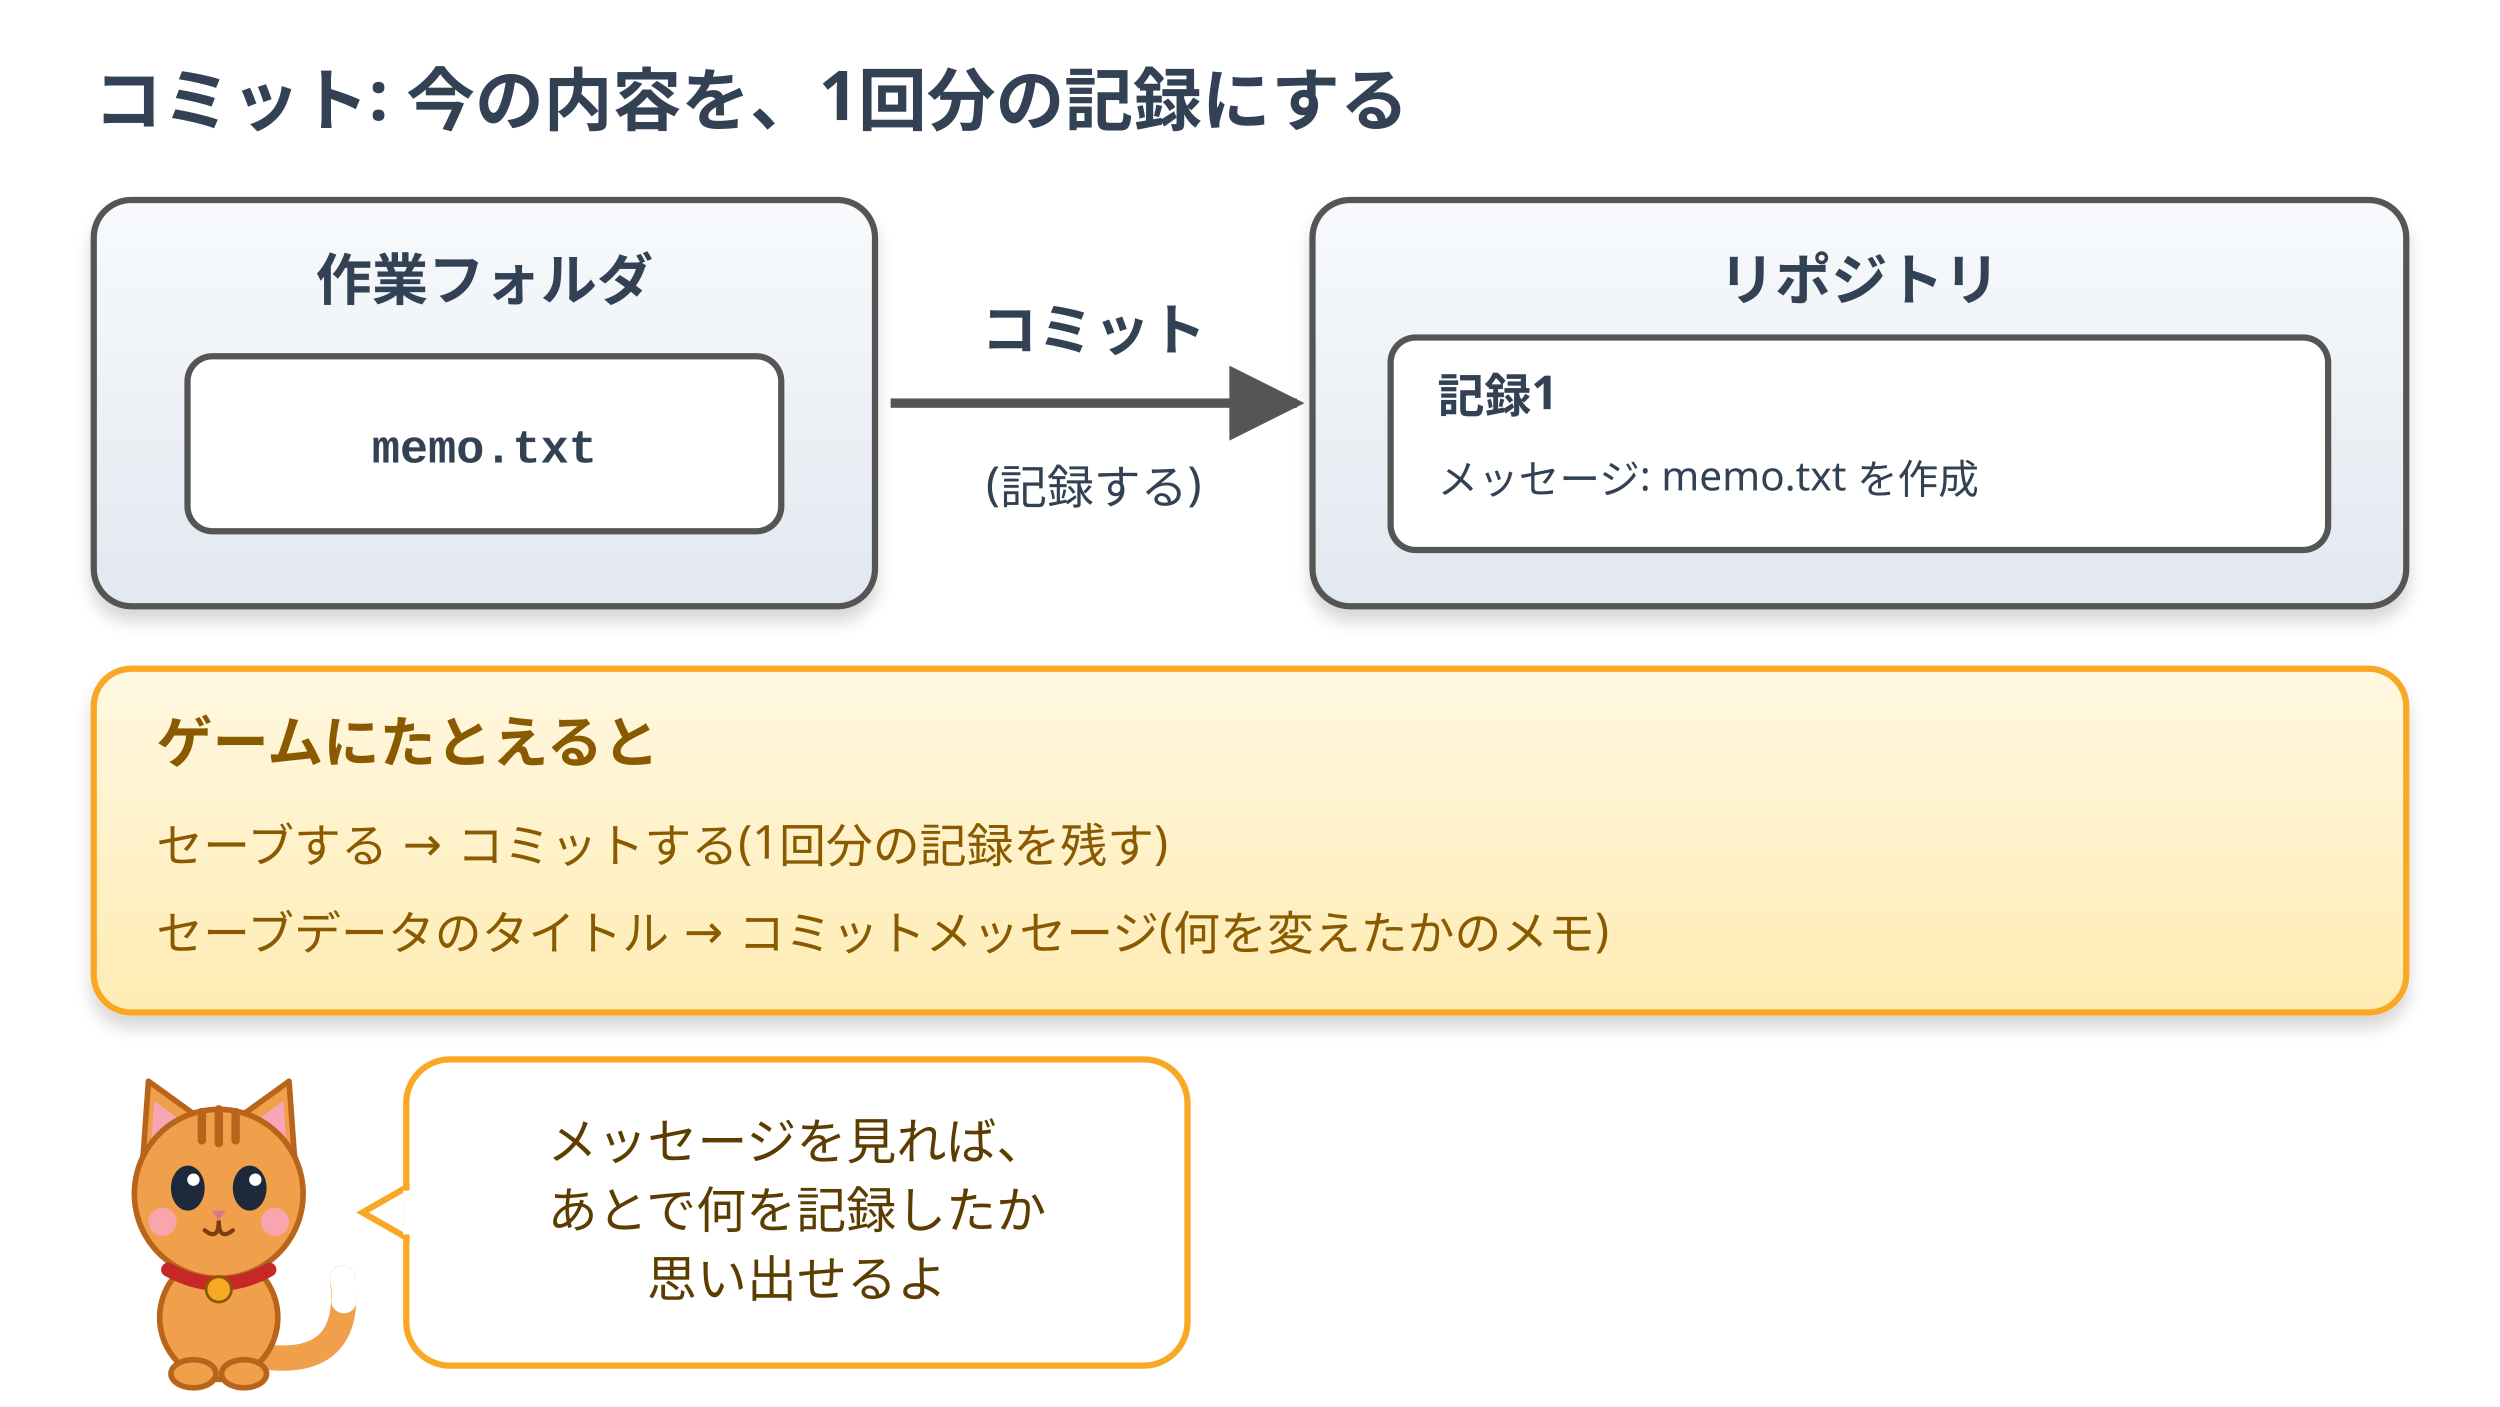
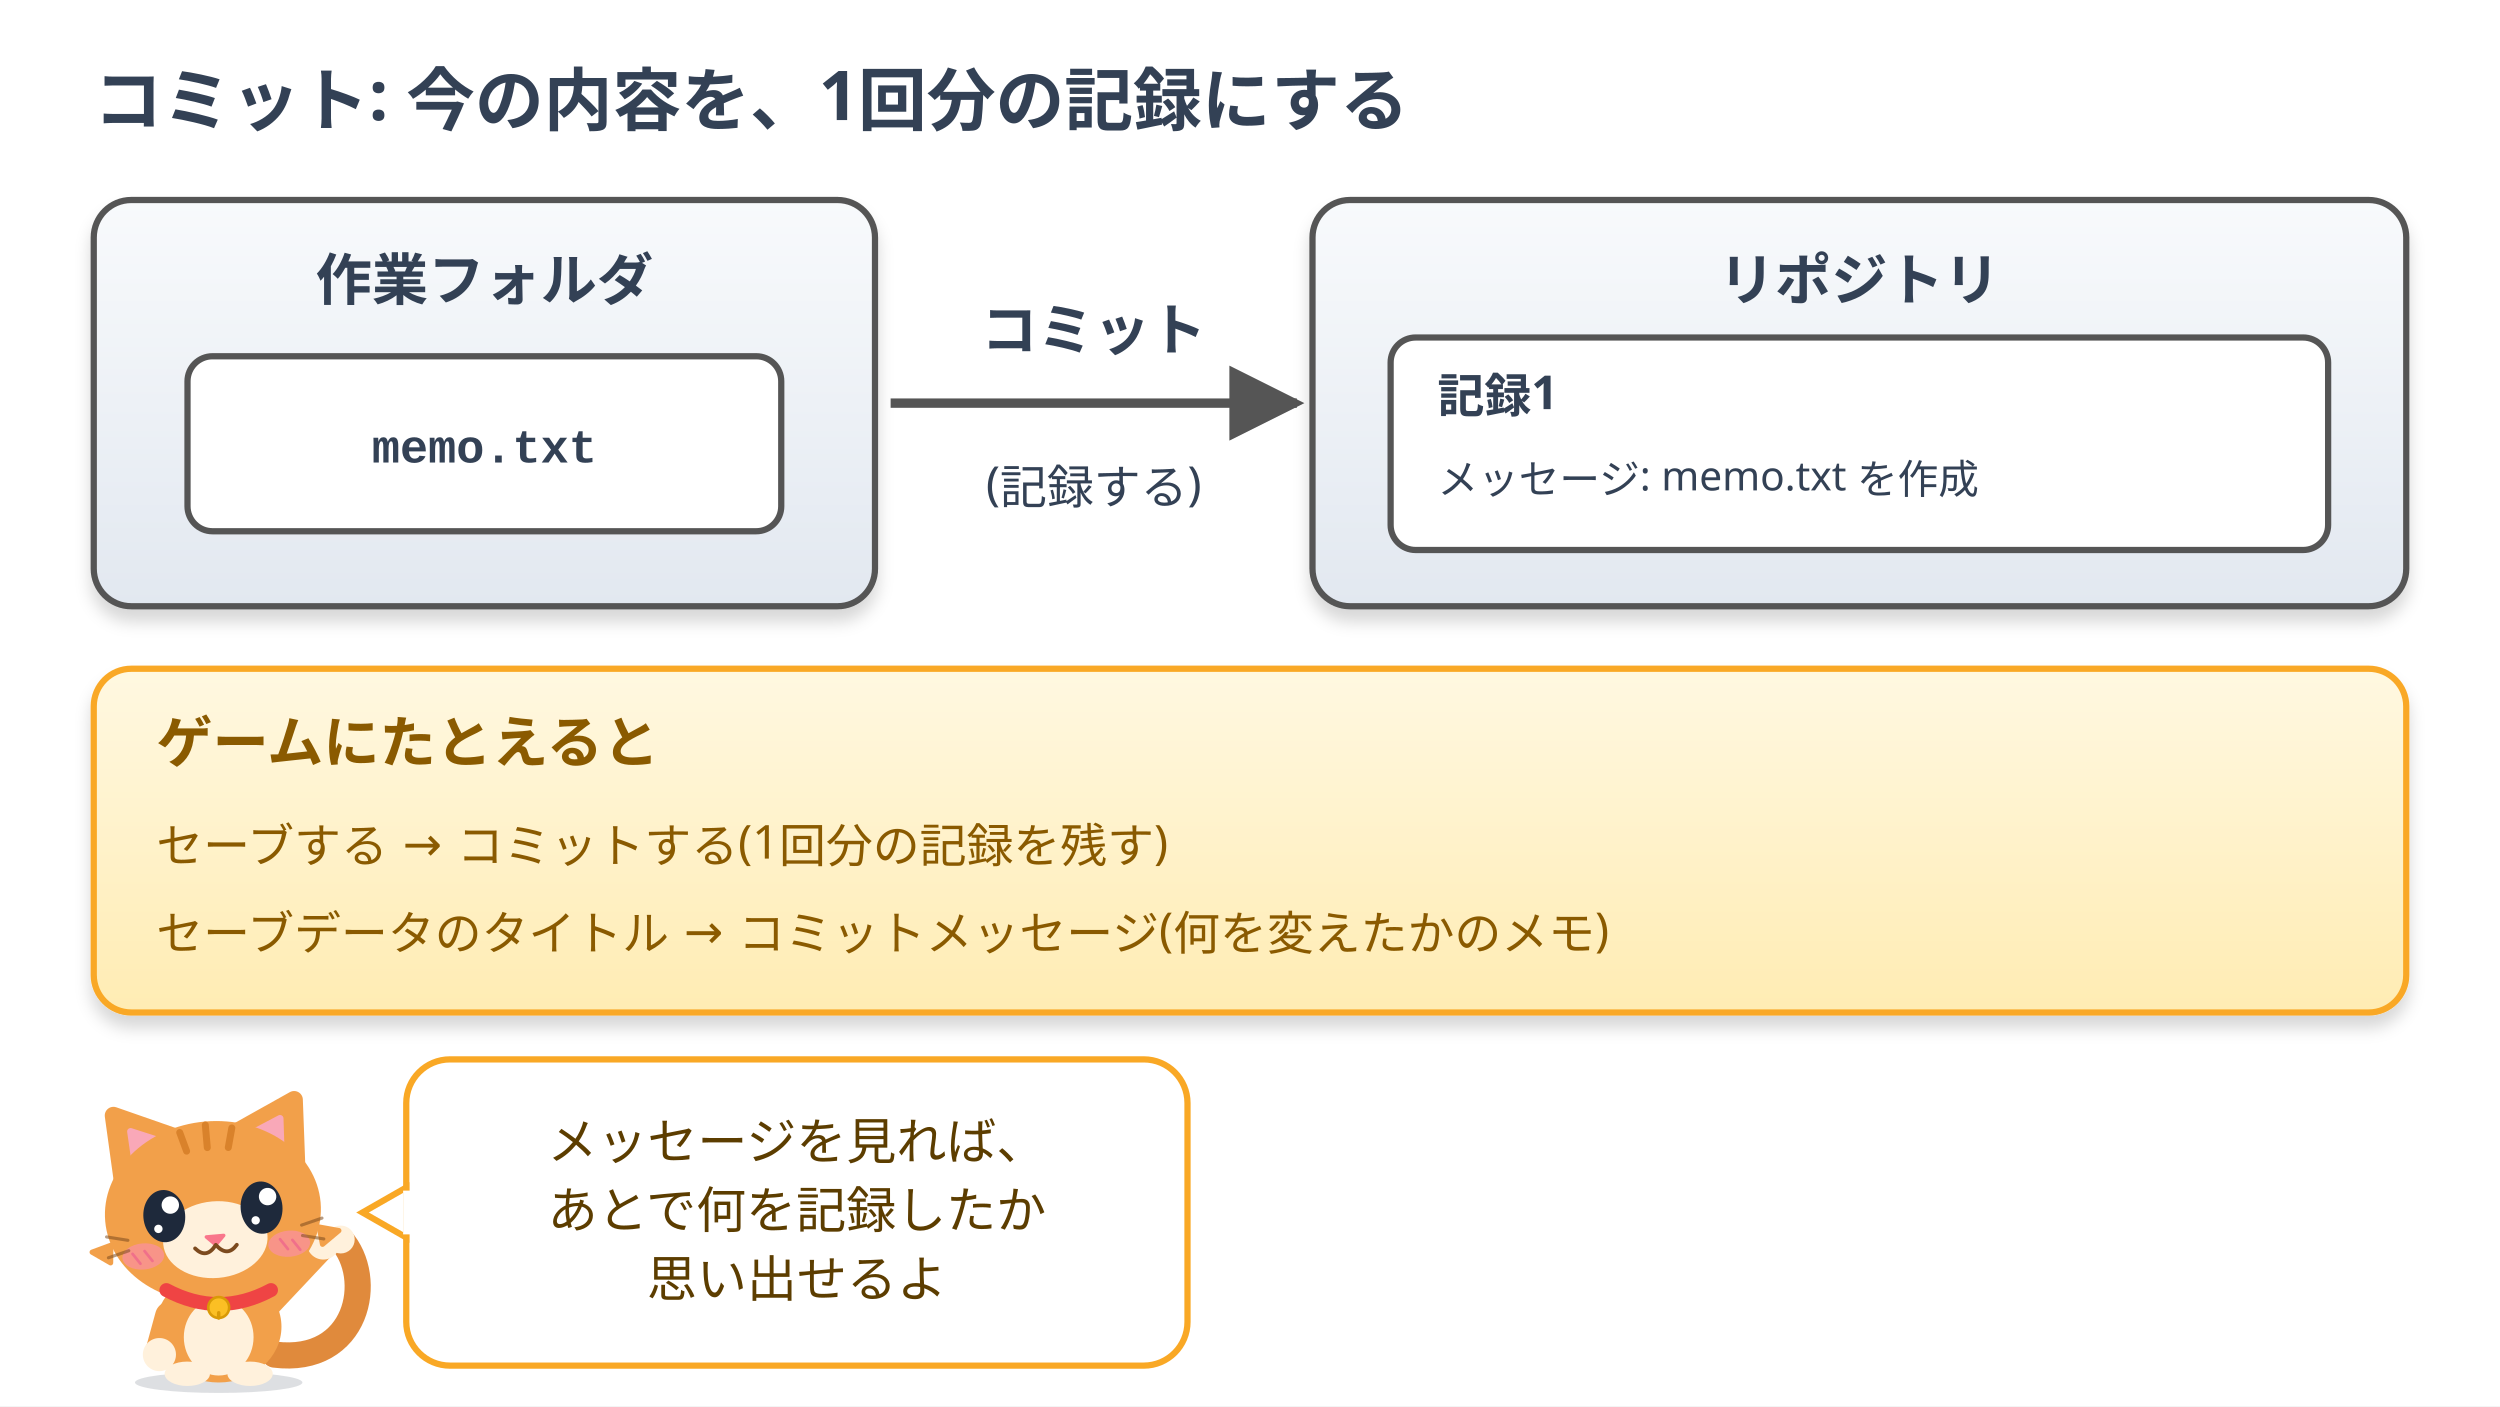
<svg xmlns="http://www.w3.org/2000/svg" viewBox="0 0 800 450" width="800" height="450" font-family="'Segoe UI','Yu Gothic UI','Meiryo',sans-serif" role="img">
  <defs>
    <filter id="sh" x="-10%" y="-10%" width="120%" height="130%">
      <feDropShadow dx="0" dy="4" stdDeviation="2.5" flood-color="#000" flood-opacity="0.16" />
    </filter>
    <linearGradient id="gGray" x1="0" y1="0" x2="0" y2="1">
      <stop offset="0" stop-color="#f8fafc" />
      <stop offset="1" stop-color="#e2e8f0" />
    </linearGradient>
    <linearGradient id="gYel" x1="0" y1="0" x2="0" y2="1">
      <stop offset="0" stop-color="#fff8e1" />
      <stop offset="1" stop-color="#ffecb3" />
    </linearGradient>
    <linearGradient id="gRed" x1="0" y1="0" x2="0" y2="1">
      <stop offset="0" stop-color="#ffebee" />
      <stop offset="1" stop-color="#ffd0d6" />
    </linearGradient>
    <marker id="ar" viewBox="0 0 10 10" refX="9" refY="5" markerWidth="8" markerHeight="8" orient="auto-start-reverse">
      <path d="M0 0L10 5L0 10z" fill="#555555" />
    </marker>
  </defs>
  <rect width="800" height="450" fill="#ffffff" />
  <text x="30" y="40" font-size="22" fill="#334155" text-anchor="start" font-weight="700">コミット: 今の内容を、1回分の記録にする</text>
  <rect x="30" y="64" width="250" height="130" rx="12" fill="url(#gGray)" stroke="#555555" stroke-width="2" filter="url(#sh)" />
  <text x="155" y="96" font-size="18" fill="#334155" text-anchor="middle" font-weight="700">作業フォルダ</text>
  <rect x="60" y="114" width="190" height="56" rx="8" fill="#ffffff" stroke="#555555" stroke-width="2" />
  <text x="155" y="148" font-size="15" fill="#334155" text-anchor="middle" font-weight="700" font-family="Consolas,'Courier New',monospace">memo.txt</text>
  <line x1="285" y1="129" x2="415" y2="129" stroke="#555555" stroke-width="3" marker-end="url(#ar)" />
  <text x="350" y="112" font-size="18" fill="#334155" text-anchor="middle" font-weight="700">コミット</text>
  <text x="350" y="160" font-size="15" fill="#334155" text-anchor="middle">(記録する)</text>
  <rect x="420" y="64" width="350" height="130" rx="12" fill="url(#gGray)" stroke="#555555" stroke-width="2" filter="url(#sh)" />
  <text x="595" y="96" font-size="18" fill="#334155" text-anchor="middle" font-weight="700">リポジトリ</text>
  <rect x="445" y="108" width="300" height="68" rx="8" fill="#ffffff" stroke="#555555" stroke-width="2" />
  <text x="460" y="132" font-size="15" fill="#334155" text-anchor="start" font-weight="700">記録1</text>
  <text x="460" y="158" font-size="13" fill="#334155" text-anchor="start">メッセージ: memo.txt を作成</text>
  <rect x="30" y="214" width="740" height="110" rx="12" fill="url(#gYel)" stroke="#f9a825" stroke-width="2" filter="url(#sh)" />
  <text x="50" y="244" font-size="18" fill="#8a5a00" text-anchor="start" font-weight="700">ゲームにたとえると</text>
  <text x="50" y="276" font-size="15" fill="#8a5a00" text-anchor="start">セーブする → コミットする(1回分の記録を残す)</text>
  <text x="50" y="304" font-size="15" fill="#8a5a00" text-anchor="start">セーブデータのタイトル → コミットメッセージ(何を変えたかのメモ)</text>
-   <g transform="translate(70 382) scale(0.9)">
-     <path d="M16 58 Q48 62 44 30" fill="none" stroke="#f0a04b" stroke-width="9" stroke-linecap="round" />
-     <path d="M44.5 38 Q45 34 44 30" fill="none" stroke="#ffffff" stroke-width="9" stroke-linecap="round" />
-     <ellipse cx="0" cy="44" rx="21" ry="22" fill="#f0a04b" stroke="#b8651b" stroke-width="2" />
-     <ellipse cx="-9" cy="64" rx="8" ry="5" fill="#f0a04b" stroke="#b8651b" stroke-width="2" />
-     <ellipse cx="9" cy="64" rx="8" ry="5" fill="#f0a04b" stroke="#b8651b" stroke-width="2" />
-     <polygon points="-27,-12 -25,-40 -7,-27" fill="#f0a04b" stroke="#b8651b" stroke-width="2" stroke-linejoin="round" />
-     <polygon points="27,-12 25,-40 7,-27" fill="#f0a04b" stroke="#b8651b" stroke-width="2" stroke-linejoin="round" />
-     <polygon points="-24,-17 -23,-33 -12,-25" fill="#f8a5b8" />
-     <polygon points="24,-17 23,-33 12,-25" fill="#f8a5b8" />
-     <circle cx="0" cy="0" r="30" fill="#f0a04b" stroke="#b8651b" stroke-width="2" />
-     <path d="M-6 -29 L-6 -19 M0 -30 L0 -18 M6 -29 L6 -19" stroke="#b8651b" stroke-width="3" stroke-linecap="round" />
-     <ellipse cx="-11" cy="-2" rx="6" ry="8" fill="#1e293b" />
-     <circle cx="-9" cy="-5" r="2.2" fill="#fff" />
-     <ellipse cx="11" cy="-2" rx="6" ry="8" fill="#1e293b" />
-     <circle cx="13" cy="-5" r="2.2" fill="#fff" />
-     <circle cx="-20" cy="10" r="5" fill="#f8a5b8" opacity="0.9" />
-     <circle cx="20" cy="10" r="5" fill="#f8a5b8" opacity="0.9" />
-     <polygon points="-2.5,6 2.5,6 0,9.5" fill="#e0748f" />
-     <path d="M-5 13 Q0 17 0 9.5 Q0 17 5 13" fill="none" stroke="#7a3d0d" stroke-width="1.5" stroke-linecap="round" />
-     <path d="M-18 27 Q0 37 18 27" fill="none" stroke="#c62828" stroke-width="5" stroke-linecap="round" />
-     <circle cx="0" cy="34" r="4.5" fill="#f9a825" stroke="#8a5a00" stroke-width="1" />
+   <g transform="translate(8.6 135.5) scale(0.558)">
+     <ellipse cx="110" cy="550" rx="48" ry="6" fill="#1E293B" opacity="0.15" />
+     <g transform="translate(0 0)">
+       <path d="M142 534 C190 540 200 490 180 468" fill="none" stroke="#E08A3C" stroke-width="15" stroke-linecap="round" />
+       <circle cx="180" cy="468" r="8" fill="#FFF1DC" />
+       <ellipse cx="110" cy="518" rx="36" ry="32" fill="#F2A04A" />
+       <ellipse cx="110" cy="524" rx="20" ry="22" fill="#FFF1DC" />
+       <ellipse cx="92" cy="545" rx="13" ry="7" fill="#FFF1DC" />
+       <ellipse cx="128" cy="545" rx="13" ry="7" fill="#FFF1DC" />
+       <path d="M82 512 L76 534" stroke="#F2A04A" stroke-width="17" stroke-linecap="round" />
+       <circle cx="76" cy="534" r="9.5" fill="#FFF1DC" />
+       <path d="M138 504 L170 470" stroke="#F2A04A" stroke-width="17" stroke-linecap="round" />
+       <circle cx="170" cy="470" r="9.5" fill="#FFF1DC" />
+       <g transform="rotate(-5 110 490)">
+         <path d="M60 432 L58 392 L98 410 z M160 432 L162 392 L122 410 z" fill="#F2A04A" stroke="#F2A04A" stroke-width="10" stroke-linejoin="round" />
+         <path d="M68 420 L67 402 L86 410 z M152 420 L153 402 L134 410 z" fill="#F9A8B8" stroke="#F9A8B8" stroke-width="4" stroke-linejoin="round" />
+         <path d="M50 466 l-11 3 l10 7 z M170 466 l11 3 l-10 7 z" fill="#F2A04A" stroke="#F2A04A" stroke-width="3" stroke-linejoin="round" />
+         <ellipse cx="110" cy="452" rx="62" ry="52" fill="#F2A04A" />
+         <ellipse cx="110" cy="468" rx="30" ry="22" fill="#FFF1DC" />
+         <path d="M110 402 v13 M95 405 l3 11 M125 405 l-3 11" fill="none" stroke="#D9822B" stroke-width="4" stroke-linecap="round" />
+         <ellipse cx="68" cy="474" rx="12" ry="7.5" fill="#FB8FA3" opacity="0.7" />
+         <ellipse cx="152" cy="474" rx="12" ry="7.5" fill="#FB8FA3" opacity="0.7" />
+         <path d="M62 472 l4 6 M69 471 l4 6 M147 471 l4 6 M154 472 l4 6" stroke="#F0708A" stroke-width="1.6" stroke-linecap="round" />
+         <ellipse cx="82" cy="452" rx="12" ry="15" fill="#1E293B" />
+         <ellipse cx="138" cy="452" rx="12" ry="15" fill="#1E293B" />
+         <circle cx="86" cy="446" r="5" fill="#fff" />
+         <circle cx="142" cy="446" r="5" fill="#fff" />
+         <circle cx="78" cy="459" r="2.4" fill="#fff" />
+         <circle cx="134" cy="459" r="2.4" fill="#fff" />
+         <path d="M105 466 h10 l-5 5 z" fill="#F9768B" stroke="#F9768B" stroke-width="2" stroke-linejoin="round" />
+         <path d="M110 471 q-6 8 -12 1 M110 471 q6 8 12 1" fill="none" stroke="#7C4A1E" stroke-width="2.2" stroke-linecap="round" />
+         <g stroke="#7C4A1E" stroke-width="1.8" stroke-linecap="round" opacity="0.55">
+           <path d="M60 464 l-12 -3 M60 470 l-12 3 M160 464 l12 -3 M160 470 l12 3" />
+         </g>
+       </g>
+       <path d="M80 497 q30 16 60 0" fill="none" stroke="#EF4444" stroke-width="8" stroke-linecap="round" />
+       <circle cx="110" cy="507" r="6" fill="#FBBF24" stroke="#D99A06" stroke-width="1.5" />
+       <path d="M110 510 v3" stroke="#D99A06" stroke-width="2" stroke-linecap="round" />
+     </g>
  </g>
  <rect x="130" y="339.0" width="250" height="98" rx="14" fill="#ffffff" stroke="#f9a825" stroke-width="2" />
  <polygon points="130,380.0 116,388.0 130,396.0" fill="#ffffff" stroke="#f9a825" stroke-width="2" />
  <rect x="129" y="381.0" width="3" height="14" fill="#ffffff" />
  <text x="255.0" y="371.0" font-size="16" fill="#5c3d00" text-anchor="middle">メッセージを見れば、</text>
  <text x="255.0" y="393.0" font-size="16" fill="#5c3d00" text-anchor="middle">あとで何を記録したか</text>
  <text x="255.0" y="415.0" font-size="16" fill="#5c3d00" text-anchor="middle">思い出せるよ</text>
</svg>
